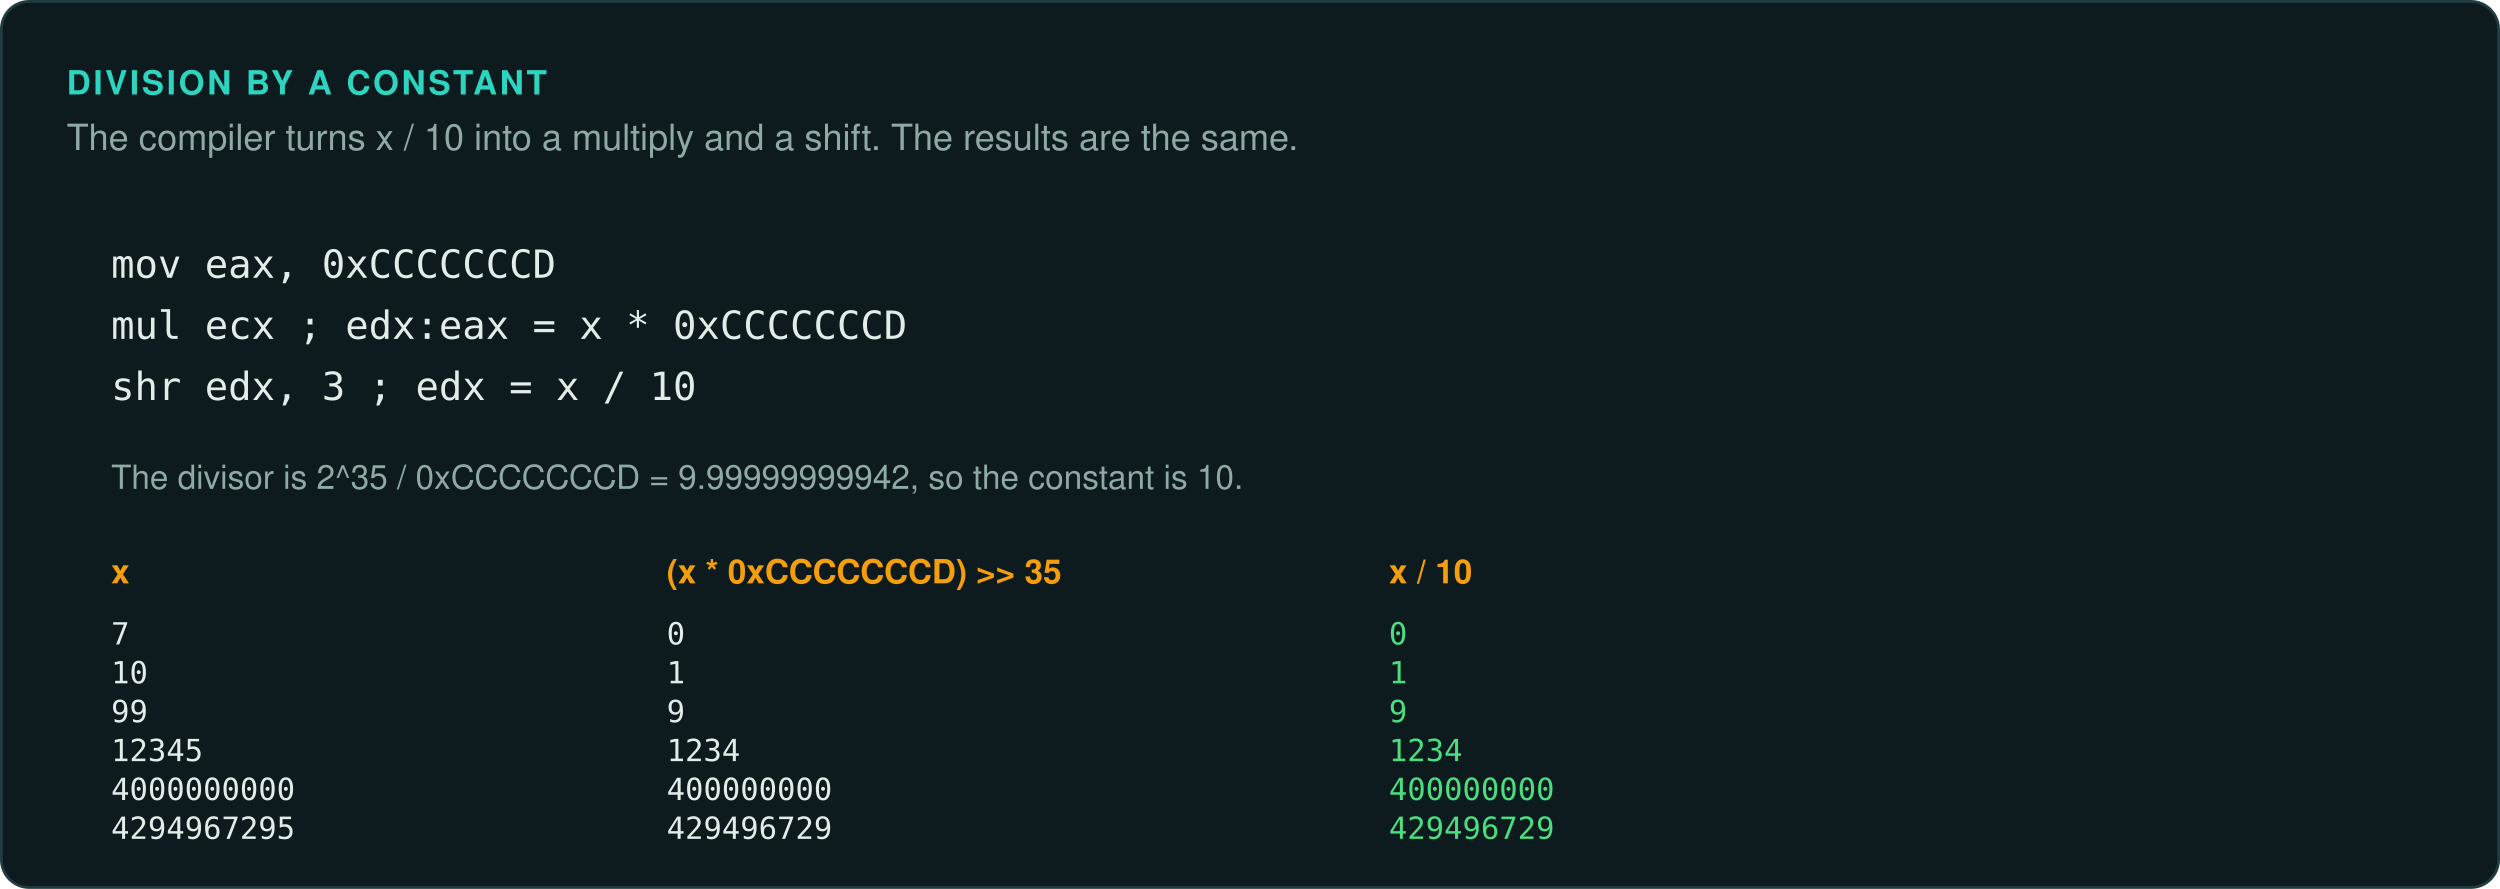
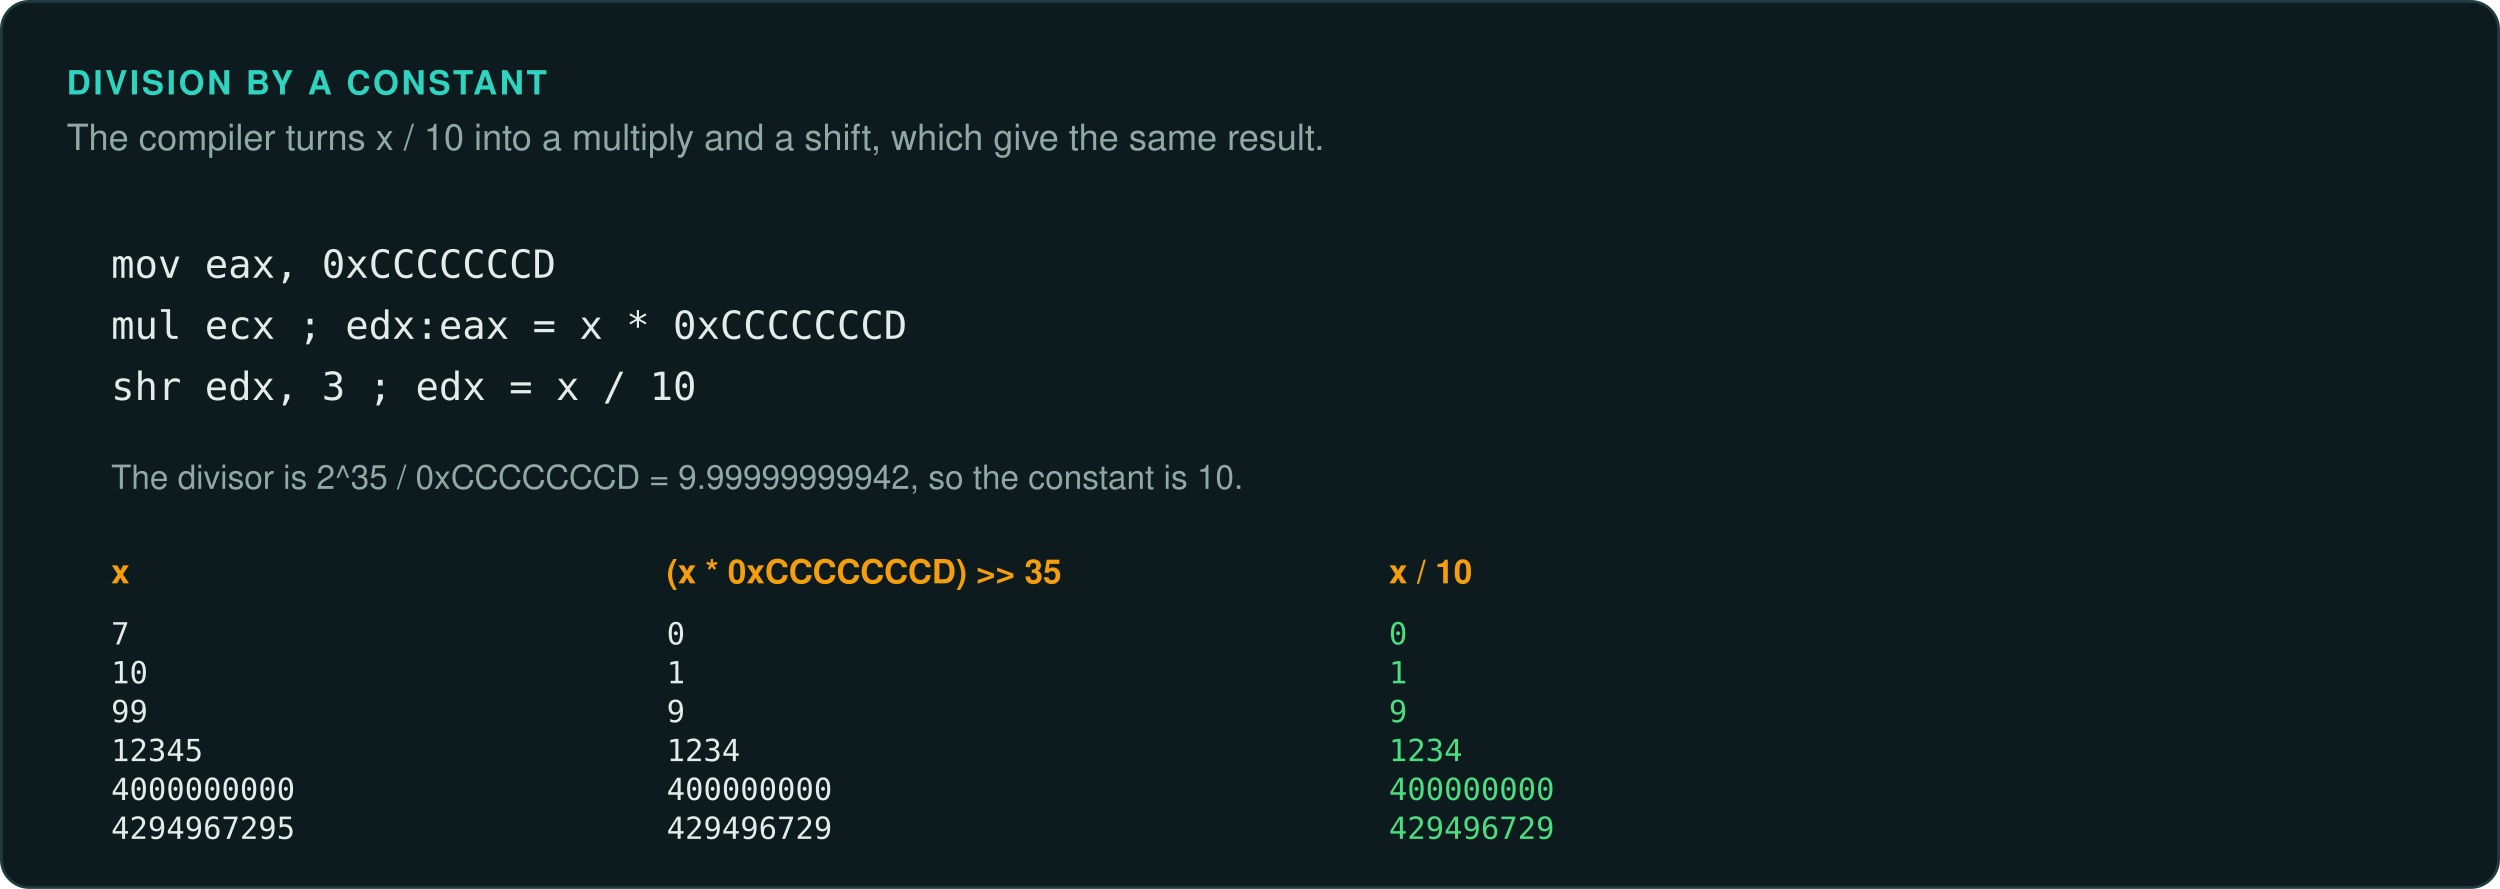
<svg xmlns="http://www.w3.org/2000/svg" width="900" height="320" viewBox="0 0 900 320" role="img" aria-label="Unsigned division by 10 compiled as a multiplication by 0xCCCCCCCD and a shift by 35; the results equal x / 10 for every 32-bit x">
  <rect x="0.5" y="0.5" width="899" height="319" rx="10" fill="#0d1b1e" stroke="#1f3d40" />
  <defs>
    <marker id="arrow" viewBox="0 0 8 8" refX="7" refY="4" markerWidth="7" markerHeight="7" orient="auto">
      <path d="M0 0L8 4L0 8z" fill="#8fa9a5" />
    </marker>
  </defs>
  <text x="24.0" y="34.0" font-family="ui-sans-serif, -apple-system, 'Segoe UI', Helvetica, Arial, sans-serif" font-size="12" font-weight="600" fill="#2dd4bf" text-anchor="start" letter-spacing="0.08em">DIVISION BY A CONSTANT</text>
-   <text x="24.0" y="54.0" font-family="ui-sans-serif, -apple-system, 'Segoe UI', Helvetica, Arial, sans-serif" font-size="13" font-weight="400" fill="#8fa9a5" text-anchor="start">The compiler turns x / 10 into a multiply and a shift. The results are the same.</text>
+   <text x="24.0" y="54.0" font-family="ui-sans-serif, -apple-system, 'Segoe UI', Helvetica, Arial, sans-serif" font-size="13" font-weight="400" fill="#8fa9a5" text-anchor="start">The compiler turns x / 10 into a multiply and a shift, which give the same result.</text>
  <text x="40.0" y="100.0" font-family="ui-monospace, SFMono-Regular, Menlo, Consolas, monospace" font-size="14" font-weight="400" fill="#e2ece9" text-anchor="start">mov eax, 0xCCCCCCCD</text>
  <text x="40.0" y="122.0" font-family="ui-monospace, SFMono-Regular, Menlo, Consolas, monospace" font-size="14" font-weight="400" fill="#e2ece9" text-anchor="start">mul ecx            ; edx:eax = x * 0xCCCCCCCD</text>
  <text x="40.0" y="144.0" font-family="ui-monospace, SFMono-Regular, Menlo, Consolas, monospace" font-size="14" font-weight="400" fill="#e2ece9" text-anchor="start">shr edx, 3         ; edx = x / 10</text>
  <text x="40.0" y="176.0" font-family="ui-sans-serif, -apple-system, 'Segoe UI', Helvetica, Arial, sans-serif" font-size="12" font-weight="400" fill="#8fa9a5" text-anchor="start">The divisor is 2^35 / 0xCCCCCCCD = 9.99999999942, so the constant is 10.</text>
  <text x="40.0" y="210.0" font-family="ui-sans-serif, -apple-system, 'Segoe UI', Helvetica, Arial, sans-serif" font-size="12" font-weight="600" fill="#f59e0b" text-anchor="start">x</text>
  <text x="240.0" y="210.0" font-family="ui-sans-serif, -apple-system, 'Segoe UI', Helvetica, Arial, sans-serif" font-size="12" font-weight="600" fill="#f59e0b" text-anchor="start">(x * 0xCCCCCCCD) &gt;&gt; 35</text>
  <text x="500.0" y="210.0" font-family="ui-sans-serif, -apple-system, 'Segoe UI', Helvetica, Arial, sans-serif" font-size="12" font-weight="600" fill="#f59e0b" text-anchor="start">x / 10</text>
  <text x="40.0" y="232.0" font-family="ui-monospace, SFMono-Regular, Menlo, Consolas, monospace" font-size="11" font-weight="400" fill="#e2ece9" text-anchor="start">7</text>
  <text x="240.0" y="232.0" font-family="ui-monospace, SFMono-Regular, Menlo, Consolas, monospace" font-size="11" font-weight="400" fill="#e2ece9" text-anchor="start">0</text>
  <text x="500.0" y="232.0" font-family="ui-monospace, SFMono-Regular, Menlo, Consolas, monospace" font-size="11" font-weight="400" fill="#4ade80" text-anchor="start">0</text>
  <text x="40.0" y="246.0" font-family="ui-monospace, SFMono-Regular, Menlo, Consolas, monospace" font-size="11" font-weight="400" fill="#e2ece9" text-anchor="start">10</text>
  <text x="240.0" y="246.0" font-family="ui-monospace, SFMono-Regular, Menlo, Consolas, monospace" font-size="11" font-weight="400" fill="#e2ece9" text-anchor="start">1</text>
  <text x="500.0" y="246.0" font-family="ui-monospace, SFMono-Regular, Menlo, Consolas, monospace" font-size="11" font-weight="400" fill="#4ade80" text-anchor="start">1</text>
  <text x="40.0" y="260.0" font-family="ui-monospace, SFMono-Regular, Menlo, Consolas, monospace" font-size="11" font-weight="400" fill="#e2ece9" text-anchor="start">99</text>
  <text x="240.0" y="260.0" font-family="ui-monospace, SFMono-Regular, Menlo, Consolas, monospace" font-size="11" font-weight="400" fill="#e2ece9" text-anchor="start">9</text>
  <text x="500.0" y="260.0" font-family="ui-monospace, SFMono-Regular, Menlo, Consolas, monospace" font-size="11" font-weight="400" fill="#4ade80" text-anchor="start">9</text>
  <text x="40.0" y="274.0" font-family="ui-monospace, SFMono-Regular, Menlo, Consolas, monospace" font-size="11" font-weight="400" fill="#e2ece9" text-anchor="start">12345</text>
  <text x="240.0" y="274.0" font-family="ui-monospace, SFMono-Regular, Menlo, Consolas, monospace" font-size="11" font-weight="400" fill="#e2ece9" text-anchor="start">1234</text>
  <text x="500.0" y="274.0" font-family="ui-monospace, SFMono-Regular, Menlo, Consolas, monospace" font-size="11" font-weight="400" fill="#4ade80" text-anchor="start">1234</text>
  <text x="40.0" y="288.0" font-family="ui-monospace, SFMono-Regular, Menlo, Consolas, monospace" font-size="11" font-weight="400" fill="#e2ece9" text-anchor="start">4000000000</text>
  <text x="240.0" y="288.0" font-family="ui-monospace, SFMono-Regular, Menlo, Consolas, monospace" font-size="11" font-weight="400" fill="#e2ece9" text-anchor="start">400000000</text>
  <text x="500.0" y="288.0" font-family="ui-monospace, SFMono-Regular, Menlo, Consolas, monospace" font-size="11" font-weight="400" fill="#4ade80" text-anchor="start">400000000</text>
  <text x="40.0" y="302.0" font-family="ui-monospace, SFMono-Regular, Menlo, Consolas, monospace" font-size="11" font-weight="400" fill="#e2ece9" text-anchor="start">4294967295</text>
  <text x="240.0" y="302.0" font-family="ui-monospace, SFMono-Regular, Menlo, Consolas, monospace" font-size="11" font-weight="400" fill="#e2ece9" text-anchor="start">429496729</text>
  <text x="500.0" y="302.0" font-family="ui-monospace, SFMono-Regular, Menlo, Consolas, monospace" font-size="11" font-weight="400" fill="#4ade80" text-anchor="start">429496729</text>
</svg>
